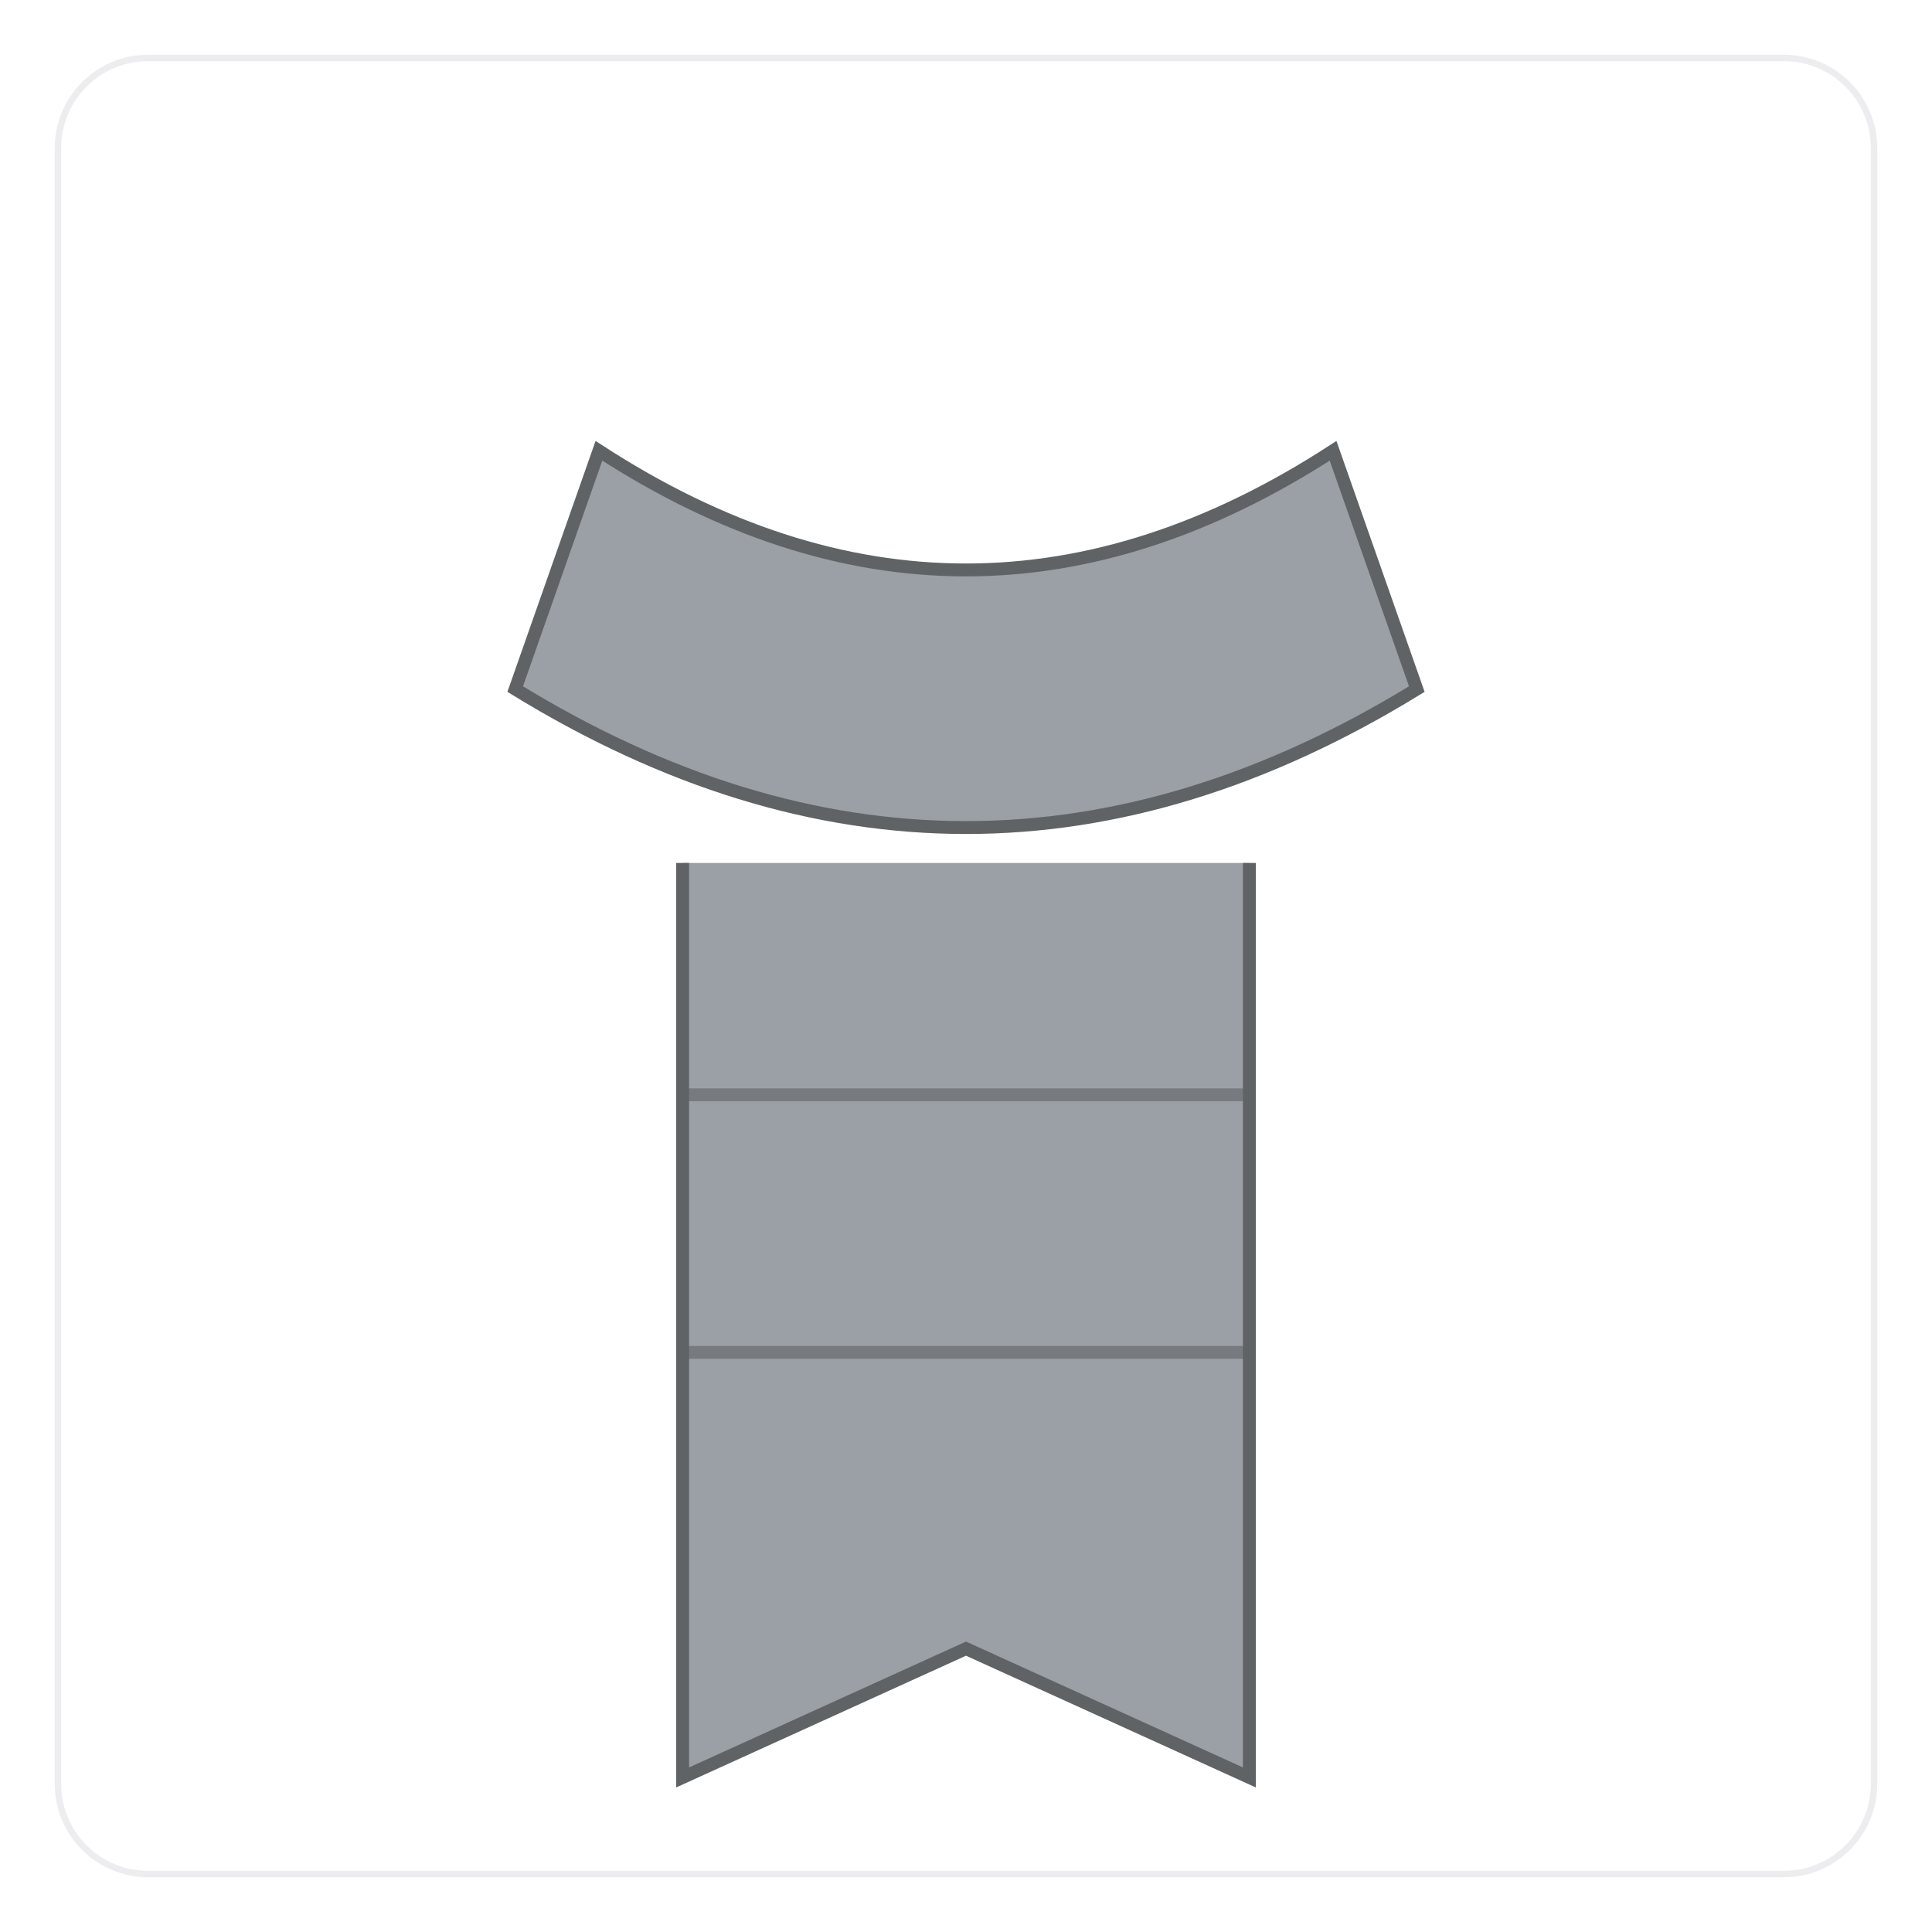
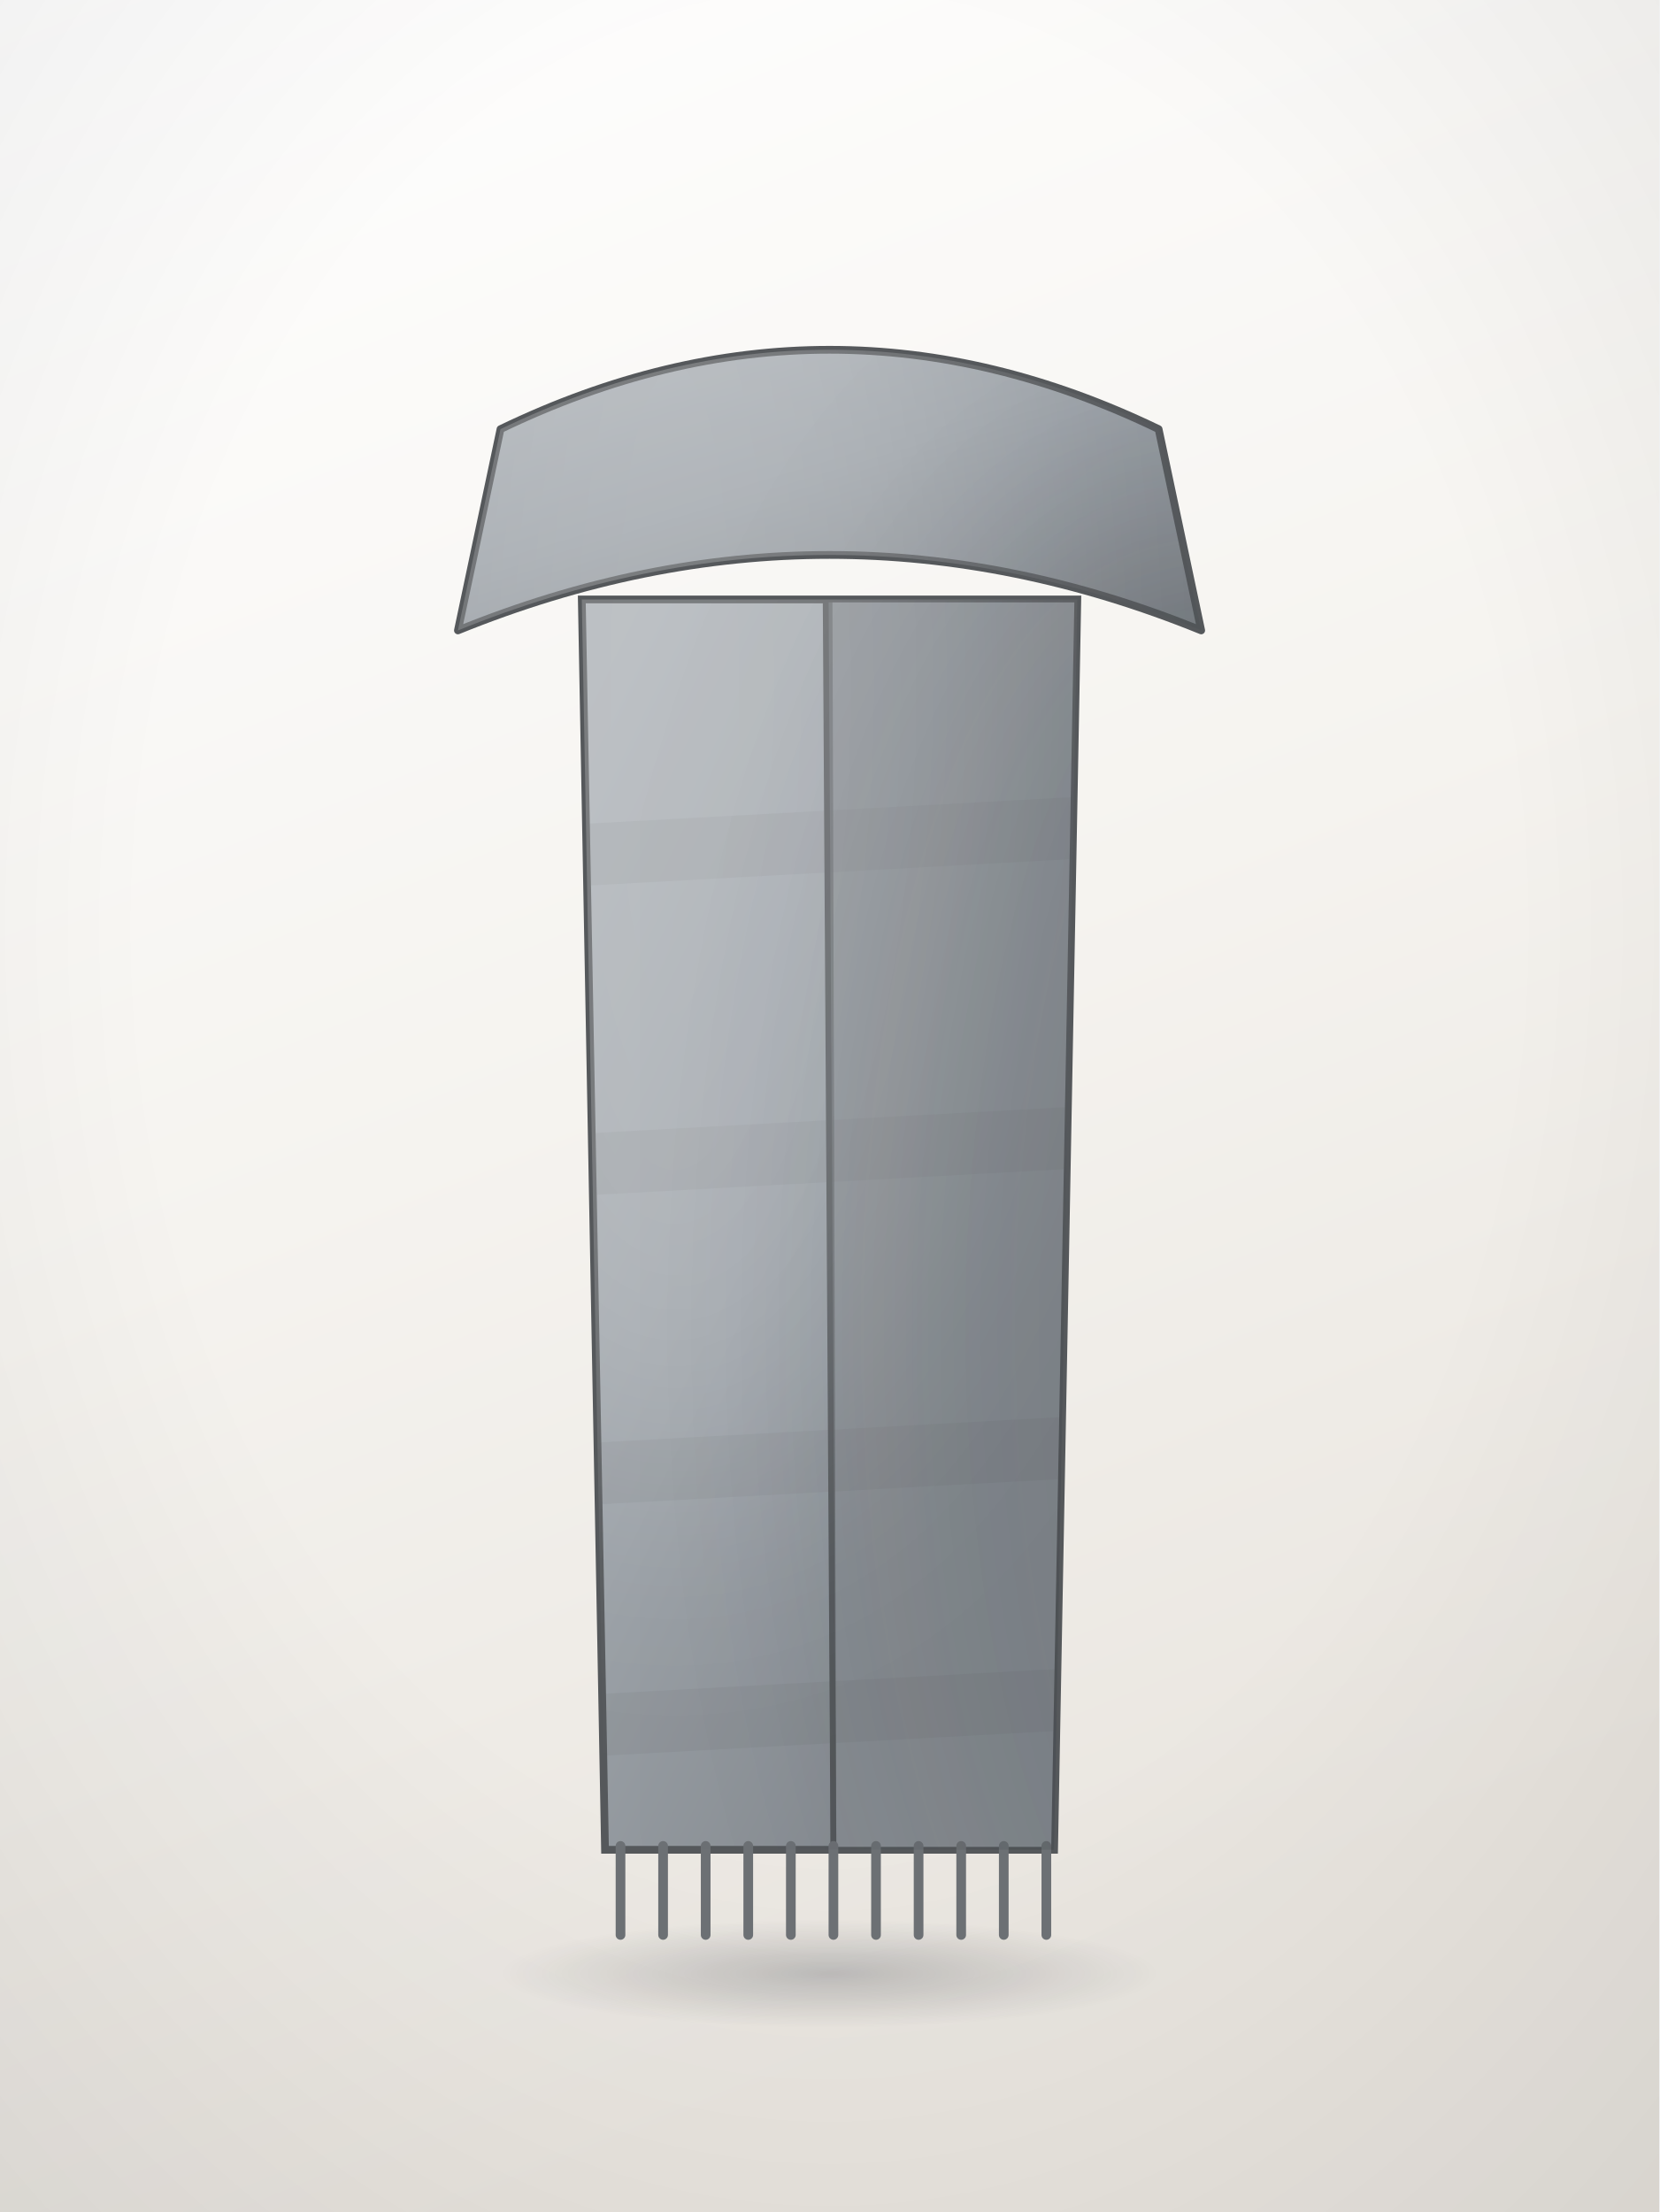
- <svg xmlns="http://www.w3.org/2000/svg" viewBox="0 0 600 600" width="600" height="600" role="img">
-   <defs />
-   <rect width="600" height="600" fill="#ffffff" />
-   <rect x="18" y="18" width="564" height="564" rx="28" fill="none" stroke="#1d2233" stroke-opacity="0.08" stroke-width="2" />
-   <path d="M186 140 Q300 214 414 140 L440 214 Q300 300 160 214 Z" fill="#9aa0a6" stroke="#5f6366" stroke-width="4" />
-   <path d="M212 268 L212 552 L300 512 L388 552 L388 268" fill="#9aa0a6" stroke="#5f6366" stroke-width="4" />
-   <path d="M212 340 H388 M212 420 H388" stroke="#5f6366" stroke-width="4" opacity="0.6" />
+ <svg xmlns="http://www.w3.org/2000/svg" viewBox="0 0 900 1200" width="900" height="1200" role="img">
+   <defs>
+     <filter id="soft" x="-30%" y="-30%" width="160%" height="160%">
+       <feGaussianBlur stdDeviation="70" />
+     </filter>
+     <linearGradient id="bg" x1="0" y1="0" x2="0.3" y2="1">
+       <stop offset="0" stop-color="#ffffff" />
+       <stop offset="0.55" stop-color="#f5f3ef" />
+       <stop offset="1" stop-color="#e9e5df" />
+     </linearGradient>
+     <radialGradient id="vig" cx="0.5" cy="0.42" r="0.75">
+       <stop offset="0.55" stop-color="#000000" stop-opacity="0" />
+       <stop offset="1" stop-color="#000000" stop-opacity="0.07" />
+     </radialGradient>
+     <linearGradient id="fp33" x1="0.1" y1="0" x2="0.9" y2="1">
+       <stop offset="0" stop-color="#aaafb4" />
+       <stop offset="0.45" stop-color="#9aa0a6" />
+       <stop offset="1" stop-color="#7e8388" />
+     </linearGradient>
+     <linearGradient id="rp33" x1="0" y1="0" x2="0" y2="1">
+       <stop offset="0" stop-color="#8b9095" />
+       <stop offset="1" stop-color="#6c7074" />
+     </linearGradient>
+     <radialGradient id="shp33" cx="0.5" cy="0.5" r="0.5">
+       <stop offset="0" stop-color="#0b1220" stop-opacity="0.20" />
+       <stop offset="1" stop-color="#0b1220" stop-opacity="0" />
+     </radialGradient>
+     <clipPath id="clipp33">
+       <path d="M280 296 Q450 214 620 296 L642 400 Q450 322 258 400 Z M322 384 L578 384 L566 1030 L334 1030 Z" />
+     </clipPath>
+   </defs>
+   <rect width="900" height="1200" fill="url(#bg)" />
+   <rect width="900" height="1200" fill="url(#vig)" />
+   <g transform="translate(-22.5,-78.0) scale(1.05)">
+     <ellipse cx="450" cy="1094" rx="170" ry="28" fill="url(#shp33)" />
+     <path d="M280 296 Q450 214 620 296 L642 400 Q450 322 258 400 Z" fill="url(#fp33)" stroke="#55585b" stroke-width="4" stroke-linejoin="round" />
+     <path d="M322 384 L578 384 L566 1030 L334 1030 Z" fill="url(#fp33)" stroke="#55585b" stroke-width="4" />
+     <path d="M448 384 L578 384 L566 1030 L452 1030 Z" fill="#888d92" stroke="#55585b" stroke-width="3" />
+     <line x1="450" y1="384" x2="452" y2="1030" stroke="#55585b" stroke-width="3" opacity="0.6" />
+     <g clip-path="url(#clipp33)">
+       <path d="M322 500 L578 486 L578 518 L322 532 Z" fill="#55585b" opacity="0.09" />
+       <path d="M322 660 L578 646 L578 678 L322 692 Z" fill="#55585b" opacity="0.09" />
+       <path d="M322 820 L578 806 L578 838 L322 852 Z" fill="#55585b" opacity="0.09" />
+       <path d="M322 950 L578 936 L578 968 L322 982 Z" fill="#55585b" opacity="0.09" />
+     </g>
+     <line x1="342" y1="1028" x2="342" y2="1074" stroke="#6c7074" stroke-width="5" stroke-linecap="round" />
+     <line x1="364" y1="1028" x2="364" y2="1074" stroke="#6c7074" stroke-width="5" stroke-linecap="round" />
+     <line x1="386" y1="1028" x2="386" y2="1074" stroke="#6c7074" stroke-width="5" stroke-linecap="round" />
+     <line x1="408" y1="1028" x2="408" y2="1074" stroke="#6c7074" stroke-width="5" stroke-linecap="round" />
+     <line x1="430" y1="1028" x2="430" y2="1074" stroke="#6c7074" stroke-width="5" stroke-linecap="round" />
+     <line x1="452" y1="1028" x2="452" y2="1074" stroke="#6c7074" stroke-width="5" stroke-linecap="round" />
+     <line x1="474" y1="1028" x2="474" y2="1074" stroke="#6c7074" stroke-width="5" stroke-linecap="round" />
+     <line x1="496" y1="1028" x2="496" y2="1074" stroke="#6c7074" stroke-width="5" stroke-linecap="round" />
+     <line x1="518" y1="1028" x2="518" y2="1074" stroke="#6c7074" stroke-width="5" stroke-linecap="round" />
+     <line x1="540" y1="1028" x2="540" y2="1074" stroke="#6c7074" stroke-width="5" stroke-linecap="round" />
+     <line x1="562" y1="1028" x2="562" y2="1074" stroke="#6c7074" stroke-width="5" stroke-linecap="round" />
+     <g clip-path="url(#clipp33)">
+       <ellipse cx="370" cy="430" rx="180" ry="420" fill="#ffffff" opacity="0.22" filter="url(#soft)" />
+       <ellipse cx="640" cy="760" rx="180" ry="440" fill="#0b1220" opacity="0.13" filter="url(#soft)" />
+     </g>
+   </g>
</svg>
